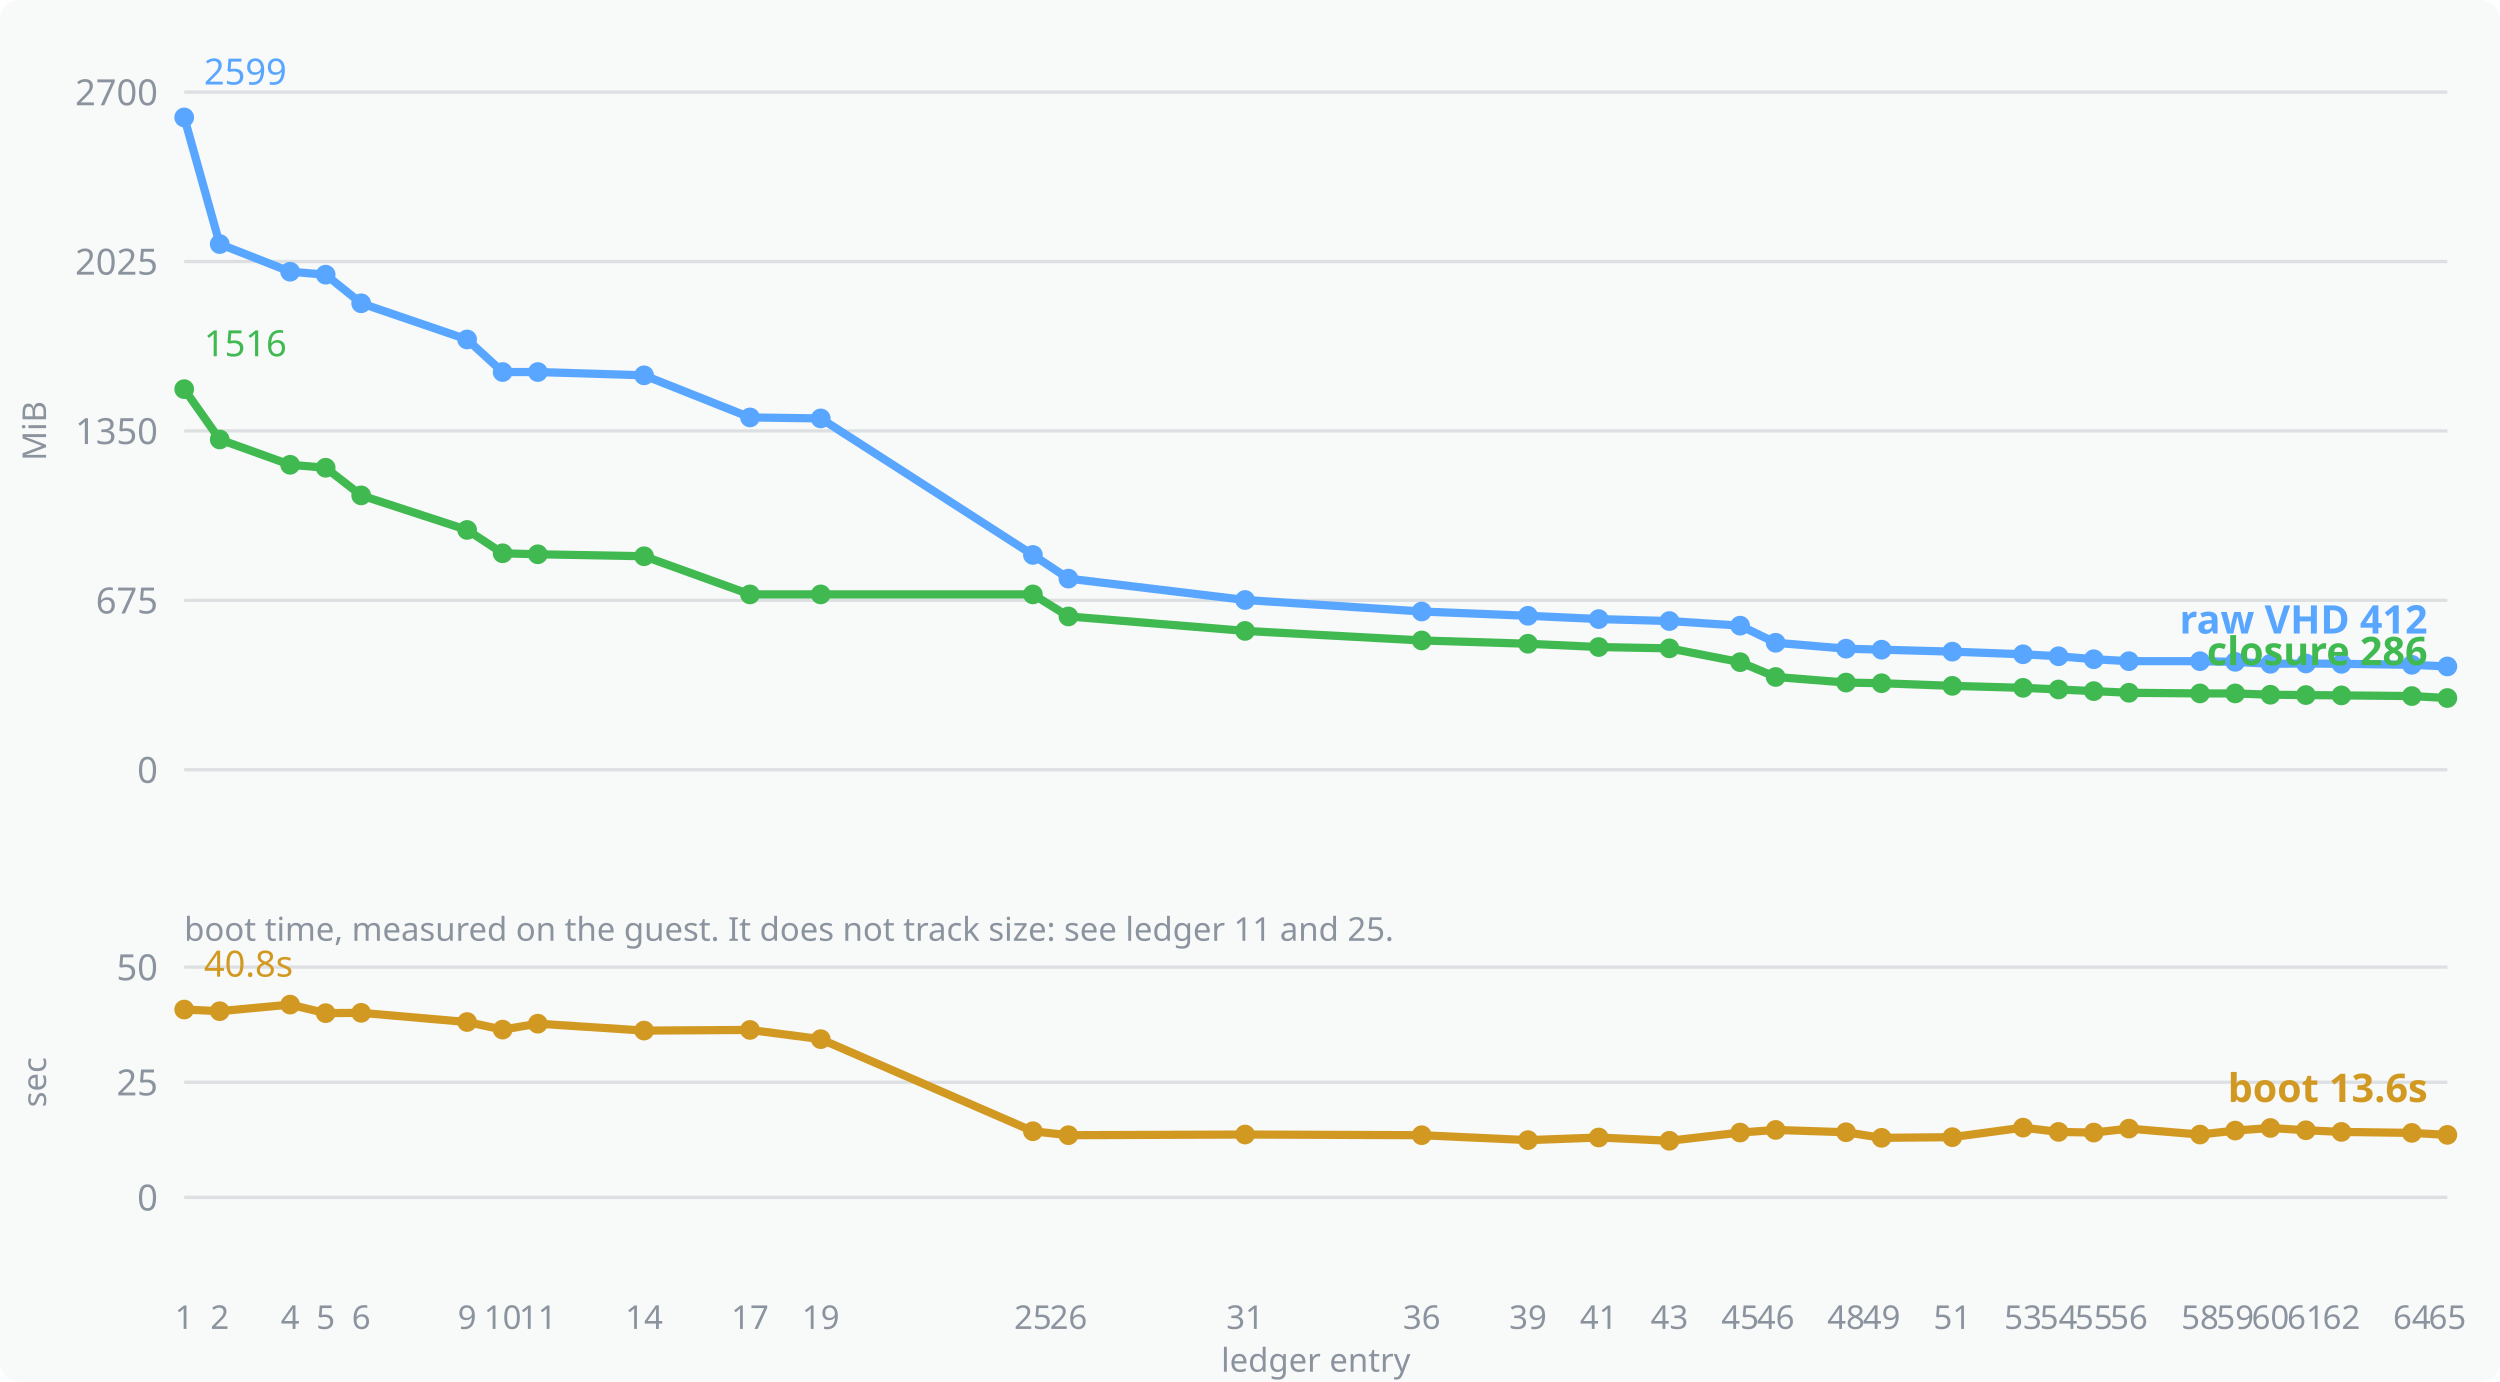
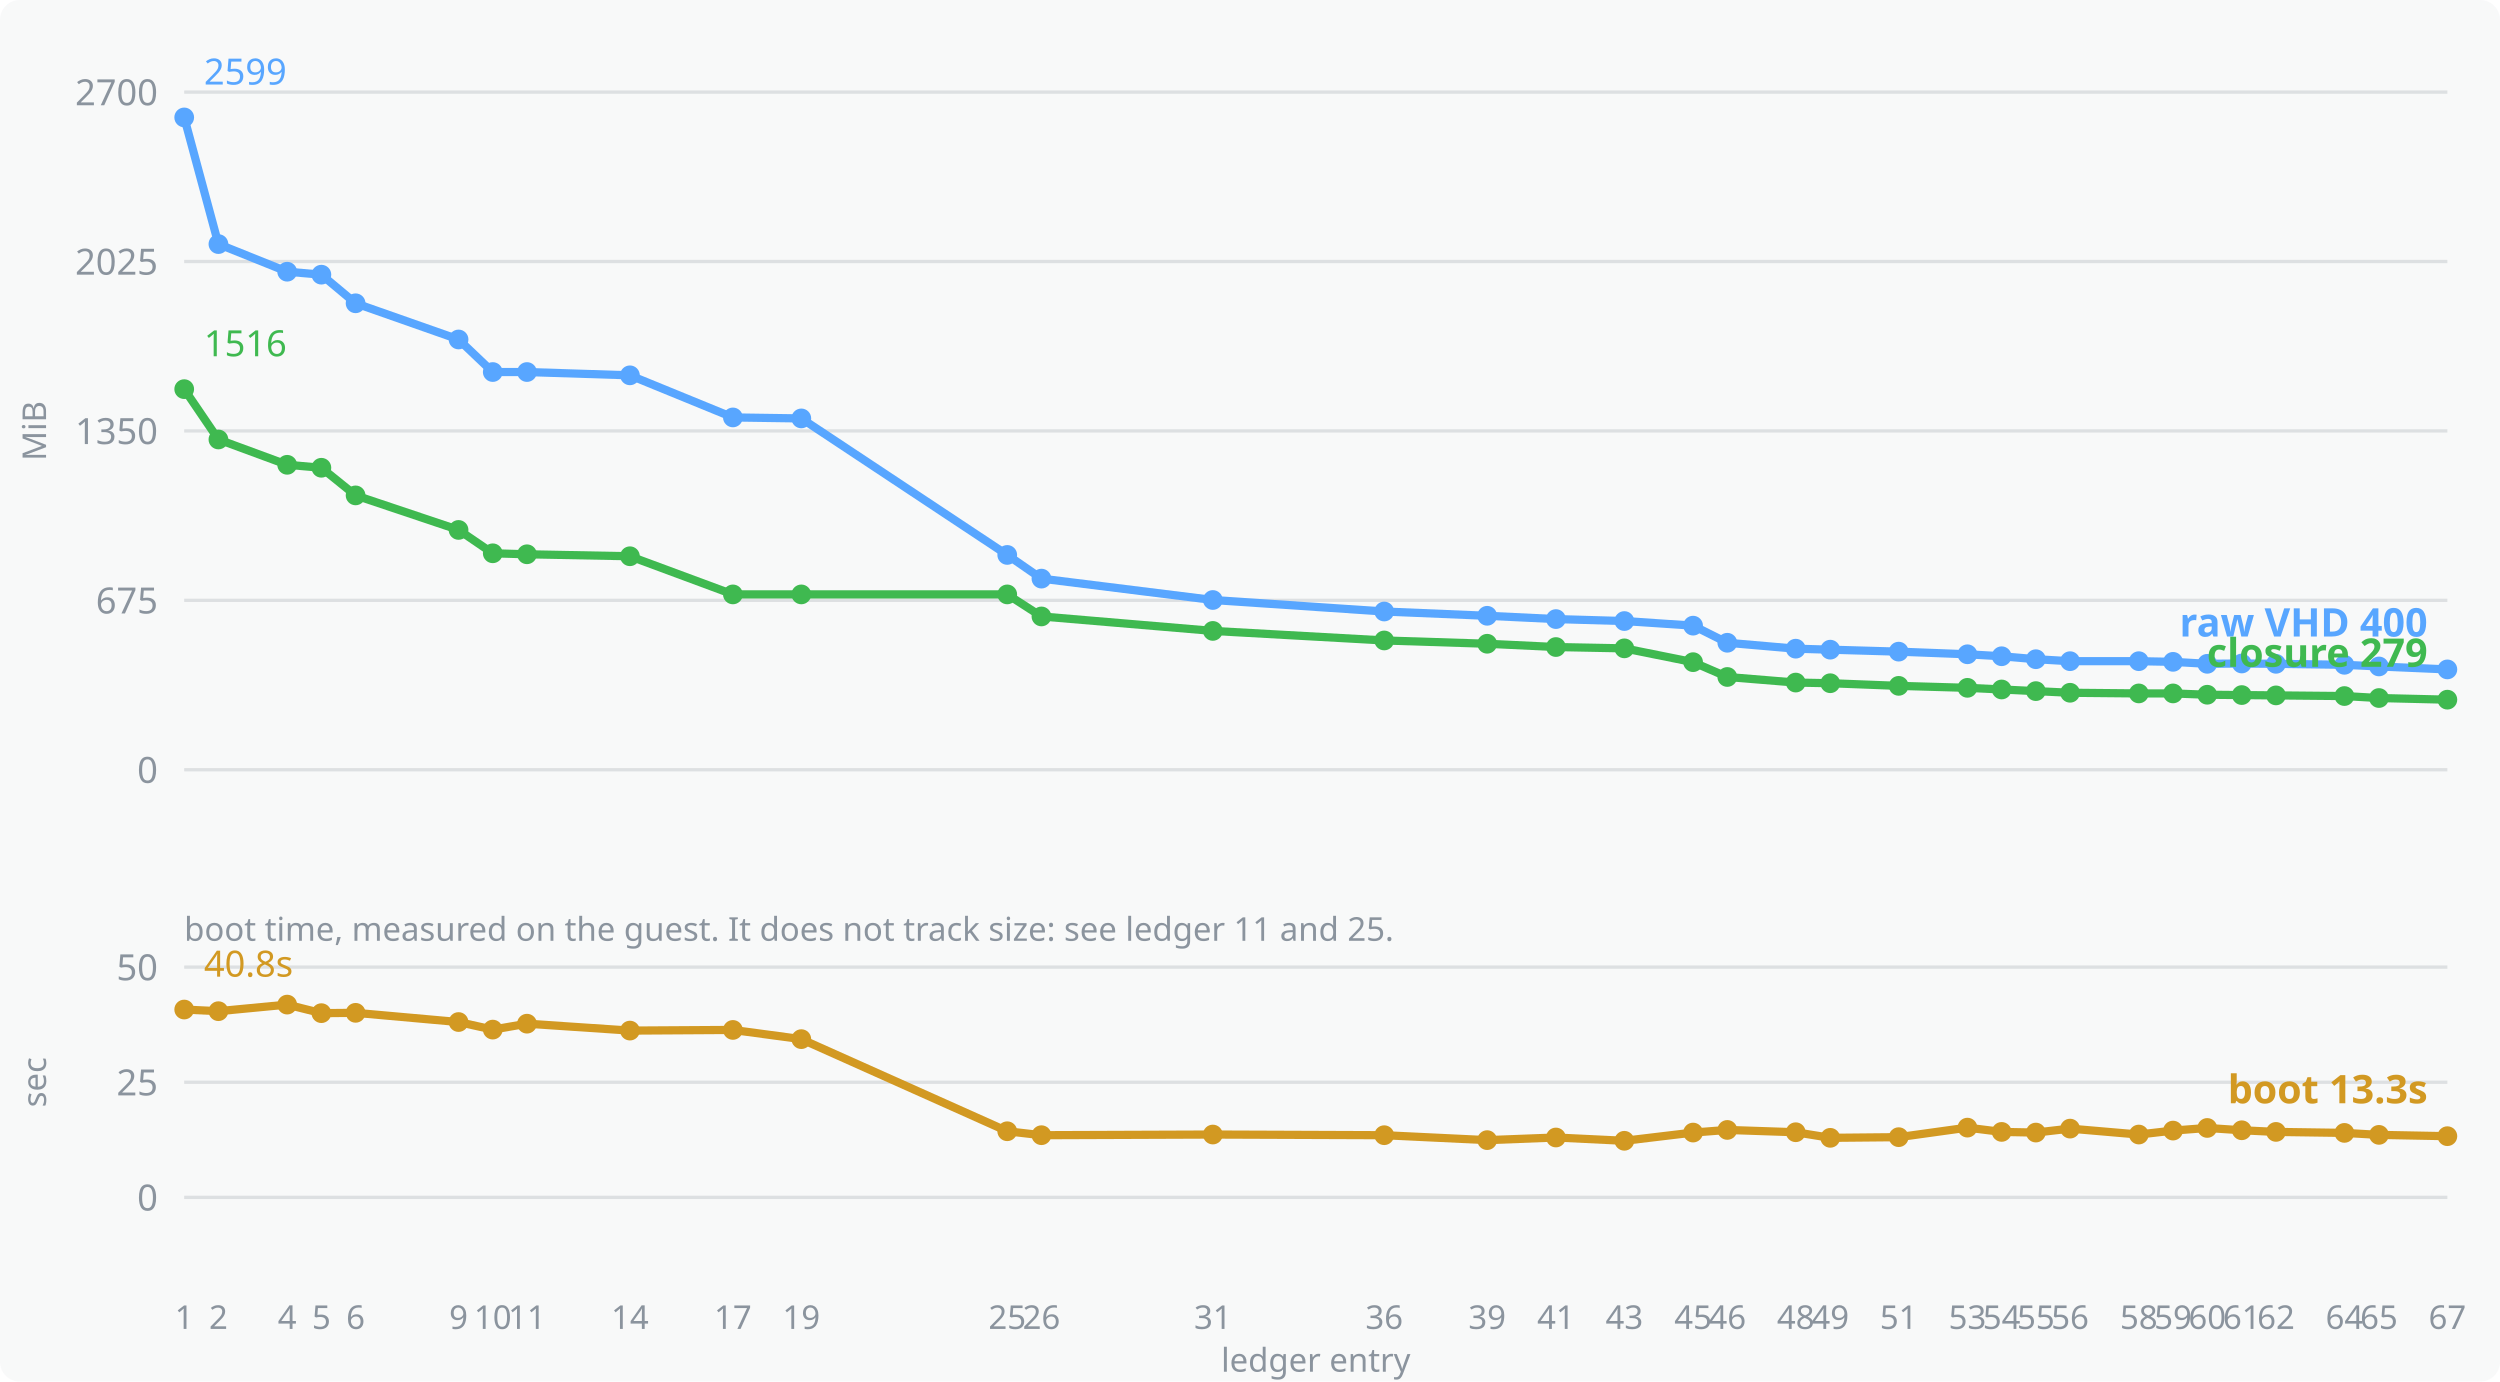
<svg xmlns="http://www.w3.org/2000/svg" viewBox="0 0 760 420" width="760" height="420" font-family="ui-sans-serif,system-ui,sans-serif">
  <rect width="760" height="420" fill="#8b949e" opacity="0.06" rx="6" />
  <line x1="56" y1="234.0" x2="744" y2="234.0" stroke="#8b949e40" stroke-width="1" />
  <text x="48" y="238.0" fill="#8b949e" font-size="11" text-anchor="end">0</text>
  <line x1="56" y1="182.5" x2="744" y2="182.5" stroke="#8b949e40" stroke-width="1" />
  <text x="48" y="186.5" fill="#8b949e" font-size="11" text-anchor="end">675</text>
  <line x1="56" y1="131.0" x2="744" y2="131.0" stroke="#8b949e40" stroke-width="1" />
  <text x="48" y="135.0" fill="#8b949e" font-size="11" text-anchor="end">1350</text>
  <line x1="56" y1="79.5" x2="744" y2="79.5" stroke="#8b949e40" stroke-width="1" />
  <text x="48" y="83.5" fill="#8b949e" font-size="11" text-anchor="end">2025</text>
  <line x1="56" y1="28.0" x2="744" y2="28.0" stroke="#8b949e40" stroke-width="1" />
  <text x="48" y="32.0" fill="#8b949e" font-size="11" text-anchor="end">2700</text>
  <text x="14" y="131.0" fill="#8b949e" font-size="10" text-anchor="middle" transform="rotate(-90 14 131.0)">MiB</text>
  <line x1="56" y1="364.0" x2="744" y2="364.0" stroke="#8b949e40" stroke-width="1" />
  <text x="48" y="368.0" fill="#8b949e" font-size="11" text-anchor="end">0</text>
  <line x1="56" y1="329.0" x2="744" y2="329.0" stroke="#8b949e40" stroke-width="1" />
  <text x="48" y="333.0" fill="#8b949e" font-size="11" text-anchor="end">25</text>
  <line x1="56" y1="294.0" x2="744" y2="294.0" stroke="#8b949e40" stroke-width="1" />
  <text x="48" y="298.0" fill="#8b949e" font-size="11" text-anchor="end">50</text>
  <text x="14" y="329.0" fill="#8b949e" font-size="10" text-anchor="middle" transform="rotate(-90 14 329.0)">sec</text>
  <text x="56" y="286" fill="#8b949e" font-size="10">boot time, measured on the guest. It does not track size: see ledger 11 and 25.</text>
  <text x="56.0" y="404" fill="#8b949e" font-size="10" text-anchor="middle">1</text>
-   <text x="66.8" y="404" fill="#8b949e" font-size="10" text-anchor="middle">2</text>
-   <text x="88.2" y="404" fill="#8b949e" font-size="10" text-anchor="middle">4</text>
-   <text x="99.0" y="404" fill="#8b949e" font-size="10" text-anchor="middle">5</text>
-   <text x="109.8" y="404" fill="#8b949e" font-size="10" text-anchor="middle">6</text>
-   <text x="142.0" y="404" fill="#8b949e" font-size="10" text-anchor="middle">9</text>
-   <text x="152.8" y="404" fill="#8b949e" font-size="10" text-anchor="middle">10</text>
-   <text x="163.5" y="404" fill="#8b949e" font-size="10" text-anchor="middle">11</text>
-   <text x="195.8" y="404" fill="#8b949e" font-size="10" text-anchor="middle">14</text>
-   <text x="228.0" y="404" fill="#8b949e" font-size="10" text-anchor="middle">17</text>
-   <text x="249.5" y="404" fill="#8b949e" font-size="10" text-anchor="middle">19</text>
-   <text x="314.0" y="404" fill="#8b949e" font-size="10" text-anchor="middle">25</text>
-   <text x="324.8" y="404" fill="#8b949e" font-size="10" text-anchor="middle">26</text>
-   <text x="378.5" y="404" fill="#8b949e" font-size="10" text-anchor="middle">31</text>
-   <text x="432.2" y="404" fill="#8b949e" font-size="10" text-anchor="middle">36</text>
-   <text x="464.5" y="404" fill="#8b949e" font-size="10" text-anchor="middle">39</text>
-   <text x="486.0" y="404" fill="#8b949e" font-size="10" text-anchor="middle">41</text>
-   <text x="507.5" y="404" fill="#8b949e" font-size="10" text-anchor="middle">43</text>
-   <text x="529.0" y="404" fill="#8b949e" font-size="10" text-anchor="middle">45</text>
-   <text x="539.8" y="404" fill="#8b949e" font-size="10" text-anchor="middle">46</text>
-   <text x="561.2" y="404" fill="#8b949e" font-size="10" text-anchor="middle">48</text>
-   <text x="572.0" y="404" fill="#8b949e" font-size="10" text-anchor="middle">49</text>
-   <text x="593.5" y="404" fill="#8b949e" font-size="10" text-anchor="middle">51</text>
-   <text x="615.0" y="404" fill="#8b949e" font-size="10" text-anchor="middle">53</text>
-   <text x="625.8" y="404" fill="#8b949e" font-size="10" text-anchor="middle">54</text>
-   <text x="636.5" y="404" fill="#8b949e" font-size="10" text-anchor="middle">55</text>
-   <text x="647.2" y="404" fill="#8b949e" font-size="10" text-anchor="middle">56</text>
-   <text x="668.8" y="404" fill="#8b949e" font-size="10" text-anchor="middle">58</text>
-   <text x="679.5" y="404" fill="#8b949e" font-size="10" text-anchor="middle">59</text>
-   <text x="690.2" y="404" fill="#8b949e" font-size="10" text-anchor="middle">60</text>
-   <text x="701.0" y="404" fill="#8b949e" font-size="10" text-anchor="middle">61</text>
-   <text x="711.8" y="404" fill="#8b949e" font-size="10" text-anchor="middle">62</text>
-   <text x="733.2" y="404" fill="#8b949e" font-size="10" text-anchor="middle">64</text>
-   <text x="744.0" y="404" fill="#8b949e" font-size="10" text-anchor="middle">65</text>
+   <text x="66.4" y="404" fill="#8b949e" font-size="10" text-anchor="middle">2</text>
+   <text x="87.3" y="404" fill="#8b949e" font-size="10" text-anchor="middle">4</text>
+   <text x="97.7" y="404" fill="#8b949e" font-size="10" text-anchor="middle">5</text>
+   <text x="108.1" y="404" fill="#8b949e" font-size="10" text-anchor="middle">6</text>
+   <text x="139.4" y="404" fill="#8b949e" font-size="10" text-anchor="middle">9</text>
+   <text x="149.8" y="404" fill="#8b949e" font-size="10" text-anchor="middle">10</text>
+   <text x="160.2" y="404" fill="#8b949e" font-size="10" text-anchor="middle">11</text>
+   <text x="191.5" y="404" fill="#8b949e" font-size="10" text-anchor="middle">14</text>
+   <text x="222.8" y="404" fill="#8b949e" font-size="10" text-anchor="middle">17</text>
+   <text x="243.6" y="404" fill="#8b949e" font-size="10" text-anchor="middle">19</text>
+   <text x="306.2" y="404" fill="#8b949e" font-size="10" text-anchor="middle">25</text>
+   <text x="316.6" y="404" fill="#8b949e" font-size="10" text-anchor="middle">26</text>
+   <text x="368.7" y="404" fill="#8b949e" font-size="10" text-anchor="middle">31</text>
+   <text x="420.8" y="404" fill="#8b949e" font-size="10" text-anchor="middle">36</text>
+   <text x="452.1" y="404" fill="#8b949e" font-size="10" text-anchor="middle">39</text>
+   <text x="473.0" y="404" fill="#8b949e" font-size="10" text-anchor="middle">41</text>
+   <text x="493.8" y="404" fill="#8b949e" font-size="10" text-anchor="middle">43</text>
+   <text x="514.7" y="404" fill="#8b949e" font-size="10" text-anchor="middle">45</text>
+   <text x="525.1" y="404" fill="#8b949e" font-size="10" text-anchor="middle">46</text>
+   <text x="545.9" y="404" fill="#8b949e" font-size="10" text-anchor="middle">48</text>
+   <text x="556.4" y="404" fill="#8b949e" font-size="10" text-anchor="middle">49</text>
+   <text x="577.2" y="404" fill="#8b949e" font-size="10" text-anchor="middle">51</text>
+   <text x="598.1" y="404" fill="#8b949e" font-size="10" text-anchor="middle">53</text>
+   <text x="608.5" y="404" fill="#8b949e" font-size="10" text-anchor="middle">54</text>
+   <text x="618.9" y="404" fill="#8b949e" font-size="10" text-anchor="middle">55</text>
+   <text x="629.3" y="404" fill="#8b949e" font-size="10" text-anchor="middle">56</text>
+   <text x="650.2" y="404" fill="#8b949e" font-size="10" text-anchor="middle">58</text>
+   <text x="660.6" y="404" fill="#8b949e" font-size="10" text-anchor="middle">59</text>
+   <text x="671.0" y="404" fill="#8b949e" font-size="10" text-anchor="middle">60</text>
+   <text x="681.5" y="404" fill="#8b949e" font-size="10" text-anchor="middle">61</text>
+   <text x="691.9" y="404" fill="#8b949e" font-size="10" text-anchor="middle">62</text>
+   <text x="712.7" y="404" fill="#8b949e" font-size="10" text-anchor="middle">64</text>
+   <text x="723.2" y="404" fill="#8b949e" font-size="10" text-anchor="middle">65</text>
+   <text x="744.0" y="404" fill="#8b949e" font-size="10" text-anchor="middle">67</text>
  <text x="400.0" y="417" fill="#8b949e" font-size="10" text-anchor="middle">ledger entry</text>
-   <path d="M56.0,35.7 L66.8,74.2 L88.2,82.6 L99.0,83.5 L109.8,92.2 L142.0,103.2 L152.8,113.1 L163.5,113.1 L195.8,114.1 L228.0,126.9 L249.5,127.2 L314.0,168.7 L324.8,175.9 L378.5,182.4 L432.2,185.9 L464.5,187.2 L486.0,188.2 L507.5,188.8 L529.0,190.2 L539.8,195.4 L561.2,197.2 L572.0,197.5 L593.5,198.1 L615.0,198.9 L625.8,199.5 L636.5,200.4 L647.2,201.0 L668.8,201.0 L679.5,201.2 L690.2,201.8 L701.0,201.7 L711.8,201.8 L733.2,202.1 L744.0,202.6" fill="none" stroke="#58a6ff" stroke-width="2.5" stroke-linejoin="round" stroke-linecap="round" />
+   <path d="M56.0,35.7 L66.4,74.2 L87.3,82.6 L97.7,83.5 L108.1,92.2 L139.4,103.2 L149.8,113.1 L160.2,113.1 L191.5,114.1 L222.8,126.9 L243.6,127.2 L306.2,168.7 L316.6,175.9 L368.7,182.4 L420.8,185.9 L452.1,187.2 L473.0,188.2 L493.8,188.8 L514.7,190.2 L525.1,195.4 L545.9,197.2 L556.4,197.5 L577.2,198.1 L598.1,198.9 L608.5,199.5 L618.9,200.4 L629.3,201.0 L650.2,201.0 L660.6,201.2 L671.0,201.8 L681.5,201.7 L691.9,201.8 L712.7,202.1 L723.2,202.6 L744.0,203.5" fill="none" stroke="#58a6ff" stroke-width="2.5" stroke-linejoin="round" stroke-linecap="round" />
  <circle cx="56.0" cy="35.7" r="3" fill="#58a6ff" />
-   <circle cx="66.8" cy="74.2" r="3" fill="#58a6ff" />
-   <circle cx="88.2" cy="82.6" r="3" fill="#58a6ff" />
-   <circle cx="99.0" cy="83.5" r="3" fill="#58a6ff" />
-   <circle cx="109.8" cy="92.2" r="3" fill="#58a6ff" />
-   <circle cx="142.0" cy="103.2" r="3" fill="#58a6ff" />
-   <circle cx="152.8" cy="113.1" r="3" fill="#58a6ff" />
-   <circle cx="163.5" cy="113.1" r="3" fill="#58a6ff" />
-   <circle cx="195.8" cy="114.1" r="3" fill="#58a6ff" />
-   <circle cx="228.0" cy="126.9" r="3" fill="#58a6ff" />
-   <circle cx="249.5" cy="127.2" r="3" fill="#58a6ff" />
-   <circle cx="314.0" cy="168.7" r="3" fill="#58a6ff" />
-   <circle cx="324.8" cy="175.9" r="3" fill="#58a6ff" />
-   <circle cx="378.5" cy="182.4" r="3" fill="#58a6ff" />
-   <circle cx="432.2" cy="185.9" r="3" fill="#58a6ff" />
-   <circle cx="464.5" cy="187.2" r="3" fill="#58a6ff" />
-   <circle cx="486.0" cy="188.2" r="3" fill="#58a6ff" />
-   <circle cx="507.5" cy="188.8" r="3" fill="#58a6ff" />
-   <circle cx="529.0" cy="190.2" r="3" fill="#58a6ff" />
-   <circle cx="539.8" cy="195.4" r="3" fill="#58a6ff" />
-   <circle cx="561.2" cy="197.2" r="3" fill="#58a6ff" />
-   <circle cx="572.0" cy="197.5" r="3" fill="#58a6ff" />
-   <circle cx="593.5" cy="198.1" r="3" fill="#58a6ff" />
-   <circle cx="615.0" cy="198.9" r="3" fill="#58a6ff" />
-   <circle cx="625.8" cy="199.5" r="3" fill="#58a6ff" />
-   <circle cx="636.5" cy="200.4" r="3" fill="#58a6ff" />
-   <circle cx="647.2" cy="201.0" r="3" fill="#58a6ff" />
-   <circle cx="668.8" cy="201.0" r="3" fill="#58a6ff" />
-   <circle cx="679.5" cy="201.2" r="3" fill="#58a6ff" />
-   <circle cx="690.2" cy="201.8" r="3" fill="#58a6ff" />
-   <circle cx="701.0" cy="201.7" r="3" fill="#58a6ff" />
-   <circle cx="711.8" cy="201.8" r="3" fill="#58a6ff" />
-   <circle cx="733.2" cy="202.1" r="3" fill="#58a6ff" />
-   <circle cx="744.0" cy="202.6" r="3" fill="#58a6ff" />
-   <path d="M56.0,118.3 L66.8,133.6 L88.2,141.3 L99.0,142.2 L109.8,150.6 L142.0,161.1 L152.8,168.2 L163.5,168.5 L195.8,169.1 L228.0,180.7 L249.5,180.7 L314.0,180.7 L324.8,187.4 L378.5,191.8 L432.2,194.7 L464.5,195.7 L486.0,196.7 L507.5,197.1 L529.0,201.3 L539.8,205.8 L561.2,207.5 L572.0,207.7 L593.5,208.5 L615.0,209.1 L625.8,209.6 L636.5,210.1 L647.2,210.6 L668.8,210.8 L679.5,210.8 L690.2,211.2 L701.0,211.3 L711.8,211.4 L733.2,211.6 L744.0,212.2" fill="none" stroke="#3fb950" stroke-width="2.5" stroke-linejoin="round" stroke-linecap="round" />
+   <circle cx="66.4" cy="74.2" r="3" fill="#58a6ff" />
+   <circle cx="87.3" cy="82.6" r="3" fill="#58a6ff" />
+   <circle cx="97.7" cy="83.5" r="3" fill="#58a6ff" />
+   <circle cx="108.1" cy="92.2" r="3" fill="#58a6ff" />
+   <circle cx="139.4" cy="103.2" r="3" fill="#58a6ff" />
+   <circle cx="149.8" cy="113.1" r="3" fill="#58a6ff" />
+   <circle cx="160.2" cy="113.1" r="3" fill="#58a6ff" />
+   <circle cx="191.5" cy="114.1" r="3" fill="#58a6ff" />
+   <circle cx="222.8" cy="126.9" r="3" fill="#58a6ff" />
+   <circle cx="243.6" cy="127.2" r="3" fill="#58a6ff" />
+   <circle cx="306.2" cy="168.7" r="3" fill="#58a6ff" />
+   <circle cx="316.6" cy="175.9" r="3" fill="#58a6ff" />
+   <circle cx="368.7" cy="182.4" r="3" fill="#58a6ff" />
+   <circle cx="420.8" cy="185.9" r="3" fill="#58a6ff" />
+   <circle cx="452.1" cy="187.2" r="3" fill="#58a6ff" />
+   <circle cx="473.0" cy="188.2" r="3" fill="#58a6ff" />
+   <circle cx="493.8" cy="188.8" r="3" fill="#58a6ff" />
+   <circle cx="514.7" cy="190.2" r="3" fill="#58a6ff" />
+   <circle cx="525.1" cy="195.4" r="3" fill="#58a6ff" />
+   <circle cx="545.9" cy="197.2" r="3" fill="#58a6ff" />
+   <circle cx="556.4" cy="197.5" r="3" fill="#58a6ff" />
+   <circle cx="577.2" cy="198.1" r="3" fill="#58a6ff" />
+   <circle cx="598.1" cy="198.9" r="3" fill="#58a6ff" />
+   <circle cx="608.5" cy="199.5" r="3" fill="#58a6ff" />
+   <circle cx="618.9" cy="200.4" r="3" fill="#58a6ff" />
+   <circle cx="629.3" cy="201.0" r="3" fill="#58a6ff" />
+   <circle cx="650.2" cy="201.0" r="3" fill="#58a6ff" />
+   <circle cx="660.6" cy="201.2" r="3" fill="#58a6ff" />
+   <circle cx="671.0" cy="201.8" r="3" fill="#58a6ff" />
+   <circle cx="681.5" cy="201.7" r="3" fill="#58a6ff" />
+   <circle cx="691.9" cy="201.8" r="3" fill="#58a6ff" />
+   <circle cx="712.7" cy="202.1" r="3" fill="#58a6ff" />
+   <circle cx="723.2" cy="202.6" r="3" fill="#58a6ff" />
+   <circle cx="744.0" cy="203.5" r="3" fill="#58a6ff" />
+   <path d="M56.0,118.3 L66.4,133.6 L87.3,141.3 L97.7,142.2 L108.1,150.6 L139.4,161.1 L149.8,168.2 L160.2,168.5 L191.5,169.1 L222.8,180.7 L243.6,180.7 L306.2,180.7 L316.6,187.4 L368.7,191.8 L420.8,194.7 L452.1,195.7 L473.0,196.7 L493.8,197.1 L514.7,201.3 L525.1,205.8 L545.9,207.5 L556.4,207.7 L577.2,208.5 L598.1,209.1 L608.5,209.6 L618.9,210.1 L629.3,210.6 L650.2,210.8 L660.6,210.8 L671.0,211.2 L681.5,211.3 L691.9,211.4 L712.7,211.6 L723.2,212.2 L744.0,212.7" fill="none" stroke="#3fb950" stroke-width="2.5" stroke-linejoin="round" stroke-linecap="round" />
  <circle cx="56.0" cy="118.3" r="3" fill="#3fb950" />
-   <circle cx="66.8" cy="133.6" r="3" fill="#3fb950" />
-   <circle cx="88.2" cy="141.3" r="3" fill="#3fb950" />
-   <circle cx="99.0" cy="142.2" r="3" fill="#3fb950" />
-   <circle cx="109.8" cy="150.6" r="3" fill="#3fb950" />
-   <circle cx="142.0" cy="161.1" r="3" fill="#3fb950" />
-   <circle cx="152.8" cy="168.2" r="3" fill="#3fb950" />
-   <circle cx="163.5" cy="168.5" r="3" fill="#3fb950" />
-   <circle cx="195.8" cy="169.1" r="3" fill="#3fb950" />
-   <circle cx="228.0" cy="180.7" r="3" fill="#3fb950" />
-   <circle cx="249.5" cy="180.7" r="3" fill="#3fb950" />
-   <circle cx="314.0" cy="180.7" r="3" fill="#3fb950" />
-   <circle cx="324.8" cy="187.4" r="3" fill="#3fb950" />
-   <circle cx="378.5" cy="191.8" r="3" fill="#3fb950" />
-   <circle cx="432.2" cy="194.7" r="3" fill="#3fb950" />
-   <circle cx="464.5" cy="195.7" r="3" fill="#3fb950" />
-   <circle cx="486.0" cy="196.7" r="3" fill="#3fb950" />
-   <circle cx="507.5" cy="197.1" r="3" fill="#3fb950" />
-   <circle cx="529.0" cy="201.3" r="3" fill="#3fb950" />
-   <circle cx="539.8" cy="205.8" r="3" fill="#3fb950" />
-   <circle cx="561.2" cy="207.5" r="3" fill="#3fb950" />
-   <circle cx="572.0" cy="207.7" r="3" fill="#3fb950" />
-   <circle cx="593.5" cy="208.5" r="3" fill="#3fb950" />
-   <circle cx="615.0" cy="209.1" r="3" fill="#3fb950" />
-   <circle cx="625.8" cy="209.6" r="3" fill="#3fb950" />
-   <circle cx="636.5" cy="210.1" r="3" fill="#3fb950" />
-   <circle cx="647.2" cy="210.6" r="3" fill="#3fb950" />
-   <circle cx="668.8" cy="210.8" r="3" fill="#3fb950" />
-   <circle cx="679.5" cy="210.8" r="3" fill="#3fb950" />
-   <circle cx="690.2" cy="211.2" r="3" fill="#3fb950" />
-   <circle cx="701.0" cy="211.3" r="3" fill="#3fb950" />
-   <circle cx="711.8" cy="211.4" r="3" fill="#3fb950" />
-   <circle cx="733.2" cy="211.6" r="3" fill="#3fb950" />
-   <circle cx="744.0" cy="212.2" r="3" fill="#3fb950" />
-   <path d="M56.0,306.9 L66.8,307.4 L88.2,305.4 L99.0,308.0 L109.8,307.9 L142.0,310.7 L152.8,313.0 L163.5,311.2 L195.8,313.3 L228.0,313.1 L249.5,315.9 L314.0,343.9 L324.8,345.1 L378.5,344.9 L432.2,345.1 L464.5,346.6 L486.0,345.8 L507.5,346.8 L529.0,344.3 L539.8,343.5 L561.2,344.2 L572.0,345.9 L593.5,345.7 L615.0,342.8 L625.8,344.1 L636.5,344.3 L647.2,343.1 L668.8,344.9 L679.5,343.7 L690.2,342.9 L701.0,343.6 L711.8,344.1 L733.2,344.4 L744.0,345.0" fill="none" stroke="#d29922" stroke-width="2.5" stroke-linejoin="round" stroke-linecap="round" />
+   <circle cx="66.4" cy="133.6" r="3" fill="#3fb950" />
+   <circle cx="87.3" cy="141.3" r="3" fill="#3fb950" />
+   <circle cx="97.7" cy="142.2" r="3" fill="#3fb950" />
+   <circle cx="108.1" cy="150.6" r="3" fill="#3fb950" />
+   <circle cx="139.4" cy="161.1" r="3" fill="#3fb950" />
+   <circle cx="149.8" cy="168.2" r="3" fill="#3fb950" />
+   <circle cx="160.2" cy="168.5" r="3" fill="#3fb950" />
+   <circle cx="191.5" cy="169.1" r="3" fill="#3fb950" />
+   <circle cx="222.8" cy="180.7" r="3" fill="#3fb950" />
+   <circle cx="243.6" cy="180.7" r="3" fill="#3fb950" />
+   <circle cx="306.2" cy="180.7" r="3" fill="#3fb950" />
+   <circle cx="316.6" cy="187.4" r="3" fill="#3fb950" />
+   <circle cx="368.7" cy="191.8" r="3" fill="#3fb950" />
+   <circle cx="420.8" cy="194.7" r="3" fill="#3fb950" />
+   <circle cx="452.1" cy="195.7" r="3" fill="#3fb950" />
+   <circle cx="473.0" cy="196.7" r="3" fill="#3fb950" />
+   <circle cx="493.8" cy="197.1" r="3" fill="#3fb950" />
+   <circle cx="514.7" cy="201.3" r="3" fill="#3fb950" />
+   <circle cx="525.1" cy="205.8" r="3" fill="#3fb950" />
+   <circle cx="545.9" cy="207.5" r="3" fill="#3fb950" />
+   <circle cx="556.4" cy="207.7" r="3" fill="#3fb950" />
+   <circle cx="577.2" cy="208.5" r="3" fill="#3fb950" />
+   <circle cx="598.1" cy="209.1" r="3" fill="#3fb950" />
+   <circle cx="608.5" cy="209.6" r="3" fill="#3fb950" />
+   <circle cx="618.9" cy="210.1" r="3" fill="#3fb950" />
+   <circle cx="629.3" cy="210.6" r="3" fill="#3fb950" />
+   <circle cx="650.2" cy="210.8" r="3" fill="#3fb950" />
+   <circle cx="660.6" cy="210.8" r="3" fill="#3fb950" />
+   <circle cx="671.0" cy="211.2" r="3" fill="#3fb950" />
+   <circle cx="681.5" cy="211.3" r="3" fill="#3fb950" />
+   <circle cx="691.9" cy="211.4" r="3" fill="#3fb950" />
+   <circle cx="712.7" cy="211.6" r="3" fill="#3fb950" />
+   <circle cx="723.2" cy="212.2" r="3" fill="#3fb950" />
+   <circle cx="744.0" cy="212.7" r="3" fill="#3fb950" />
+   <path d="M56.0,306.9 L66.4,307.4 L87.3,305.4 L97.7,308.0 L108.1,307.9 L139.4,310.7 L149.8,313.0 L160.2,311.2 L191.5,313.3 L222.8,313.1 L243.6,315.9 L306.2,343.9 L316.6,345.1 L368.7,344.9 L420.8,345.1 L452.1,346.6 L473.0,345.8 L493.8,346.8 L514.7,344.3 L525.1,343.5 L545.9,344.2 L556.4,345.9 L577.2,345.7 L598.1,342.8 L608.5,344.1 L618.9,344.3 L629.3,343.1 L650.2,344.9 L660.6,343.7 L671.0,342.9 L681.5,343.6 L691.9,344.1 L712.7,344.4 L723.2,345.0 L744.0,345.4" fill="none" stroke="#d29922" stroke-width="2.5" stroke-linejoin="round" stroke-linecap="round" />
  <circle cx="56.0" cy="306.9" r="3" fill="#d29922" />
-   <circle cx="66.8" cy="307.4" r="3" fill="#d29922" />
-   <circle cx="88.2" cy="305.4" r="3" fill="#d29922" />
-   <circle cx="99.0" cy="308.0" r="3" fill="#d29922" />
-   <circle cx="109.8" cy="307.9" r="3" fill="#d29922" />
-   <circle cx="142.0" cy="310.7" r="3" fill="#d29922" />
-   <circle cx="152.8" cy="313.0" r="3" fill="#d29922" />
-   <circle cx="163.5" cy="311.2" r="3" fill="#d29922" />
-   <circle cx="195.8" cy="313.3" r="3" fill="#d29922" />
-   <circle cx="228.0" cy="313.1" r="3" fill="#d29922" />
-   <circle cx="249.5" cy="315.9" r="3" fill="#d29922" />
-   <circle cx="314.0" cy="343.9" r="3" fill="#d29922" />
-   <circle cx="324.8" cy="345.1" r="3" fill="#d29922" />
-   <circle cx="378.5" cy="344.9" r="3" fill="#d29922" />
-   <circle cx="432.2" cy="345.1" r="3" fill="#d29922" />
-   <circle cx="464.5" cy="346.6" r="3" fill="#d29922" />
-   <circle cx="486.0" cy="345.8" r="3" fill="#d29922" />
-   <circle cx="507.5" cy="346.8" r="3" fill="#d29922" />
-   <circle cx="529.0" cy="344.3" r="3" fill="#d29922" />
-   <circle cx="539.8" cy="343.5" r="3" fill="#d29922" />
-   <circle cx="561.2" cy="344.2" r="3" fill="#d29922" />
-   <circle cx="572.0" cy="345.9" r="3" fill="#d29922" />
-   <circle cx="593.5" cy="345.7" r="3" fill="#d29922" />
-   <circle cx="615.0" cy="342.8" r="3" fill="#d29922" />
-   <circle cx="625.8" cy="344.1" r="3" fill="#d29922" />
-   <circle cx="636.5" cy="344.3" r="3" fill="#d29922" />
-   <circle cx="647.2" cy="343.1" r="3" fill="#d29922" />
-   <circle cx="668.8" cy="344.9" r="3" fill="#d29922" />
-   <circle cx="679.5" cy="343.7" r="3" fill="#d29922" />
-   <circle cx="690.2" cy="342.9" r="3" fill="#d29922" />
-   <circle cx="701.0" cy="343.6" r="3" fill="#d29922" />
-   <circle cx="711.8" cy="344.1" r="3" fill="#d29922" />
-   <circle cx="733.2" cy="344.4" r="3" fill="#d29922" />
-   <circle cx="744.0" cy="345.0" r="3" fill="#d29922" />
-   <text x="738.0" y="192.6" fill="#58a6ff" font-size="12" font-weight="600" text-anchor="end">raw VHD 412</text>
+   <circle cx="66.4" cy="307.4" r="3" fill="#d29922" />
+   <circle cx="87.3" cy="305.4" r="3" fill="#d29922" />
+   <circle cx="97.7" cy="308.0" r="3" fill="#d29922" />
+   <circle cx="108.1" cy="307.9" r="3" fill="#d29922" />
+   <circle cx="139.4" cy="310.7" r="3" fill="#d29922" />
+   <circle cx="149.8" cy="313.0" r="3" fill="#d29922" />
+   <circle cx="160.2" cy="311.2" r="3" fill="#d29922" />
+   <circle cx="191.5" cy="313.3" r="3" fill="#d29922" />
+   <circle cx="222.8" cy="313.1" r="3" fill="#d29922" />
+   <circle cx="243.6" cy="315.9" r="3" fill="#d29922" />
+   <circle cx="306.2" cy="343.9" r="3" fill="#d29922" />
+   <circle cx="316.6" cy="345.1" r="3" fill="#d29922" />
+   <circle cx="368.7" cy="344.9" r="3" fill="#d29922" />
+   <circle cx="420.8" cy="345.1" r="3" fill="#d29922" />
+   <circle cx="452.1" cy="346.6" r="3" fill="#d29922" />
+   <circle cx="473.0" cy="345.8" r="3" fill="#d29922" />
+   <circle cx="493.8" cy="346.8" r="3" fill="#d29922" />
+   <circle cx="514.7" cy="344.3" r="3" fill="#d29922" />
+   <circle cx="525.1" cy="343.5" r="3" fill="#d29922" />
+   <circle cx="545.9" cy="344.2" r="3" fill="#d29922" />
+   <circle cx="556.4" cy="345.9" r="3" fill="#d29922" />
+   <circle cx="577.2" cy="345.7" r="3" fill="#d29922" />
+   <circle cx="598.1" cy="342.8" r="3" fill="#d29922" />
+   <circle cx="608.5" cy="344.1" r="3" fill="#d29922" />
+   <circle cx="618.9" cy="344.3" r="3" fill="#d29922" />
+   <circle cx="629.3" cy="343.1" r="3" fill="#d29922" />
+   <circle cx="650.2" cy="344.9" r="3" fill="#d29922" />
+   <circle cx="660.6" cy="343.7" r="3" fill="#d29922" />
+   <circle cx="671.0" cy="342.9" r="3" fill="#d29922" />
+   <circle cx="681.5" cy="343.6" r="3" fill="#d29922" />
+   <circle cx="691.9" cy="344.1" r="3" fill="#d29922" />
+   <circle cx="712.7" cy="344.4" r="3" fill="#d29922" />
+   <circle cx="723.2" cy="345.0" r="3" fill="#d29922" />
+   <circle cx="744.0" cy="345.4" r="3" fill="#d29922" />
+   <text x="738.0" y="193.5" fill="#58a6ff" font-size="12" font-weight="600" text-anchor="end">raw VHD 400</text>
  <text x="62.0" y="25.7" fill="#58a6ff" font-size="11" text-anchor="start">2599</text>
-   <text x="738.0" y="202.2" fill="#3fb950" font-size="12" font-weight="600" text-anchor="end">closure 286</text>
+   <text x="738.0" y="202.7" fill="#3fb950" font-size="12" font-weight="600" text-anchor="end">closure 279</text>
  <text x="62.0" y="108.3" fill="#3fb950" font-size="11" text-anchor="start">1516</text>
-   <text x="738.0" y="335.0" fill="#d29922" font-size="12" font-weight="600" text-anchor="end">boot 13.6s</text>
+   <text x="738.0" y="335.4" fill="#d29922" font-size="12" font-weight="600" text-anchor="end">boot 13.3s</text>
  <text x="62.0" y="296.9" fill="#d29922" font-size="11" text-anchor="start">40.8s</text>
</svg>
